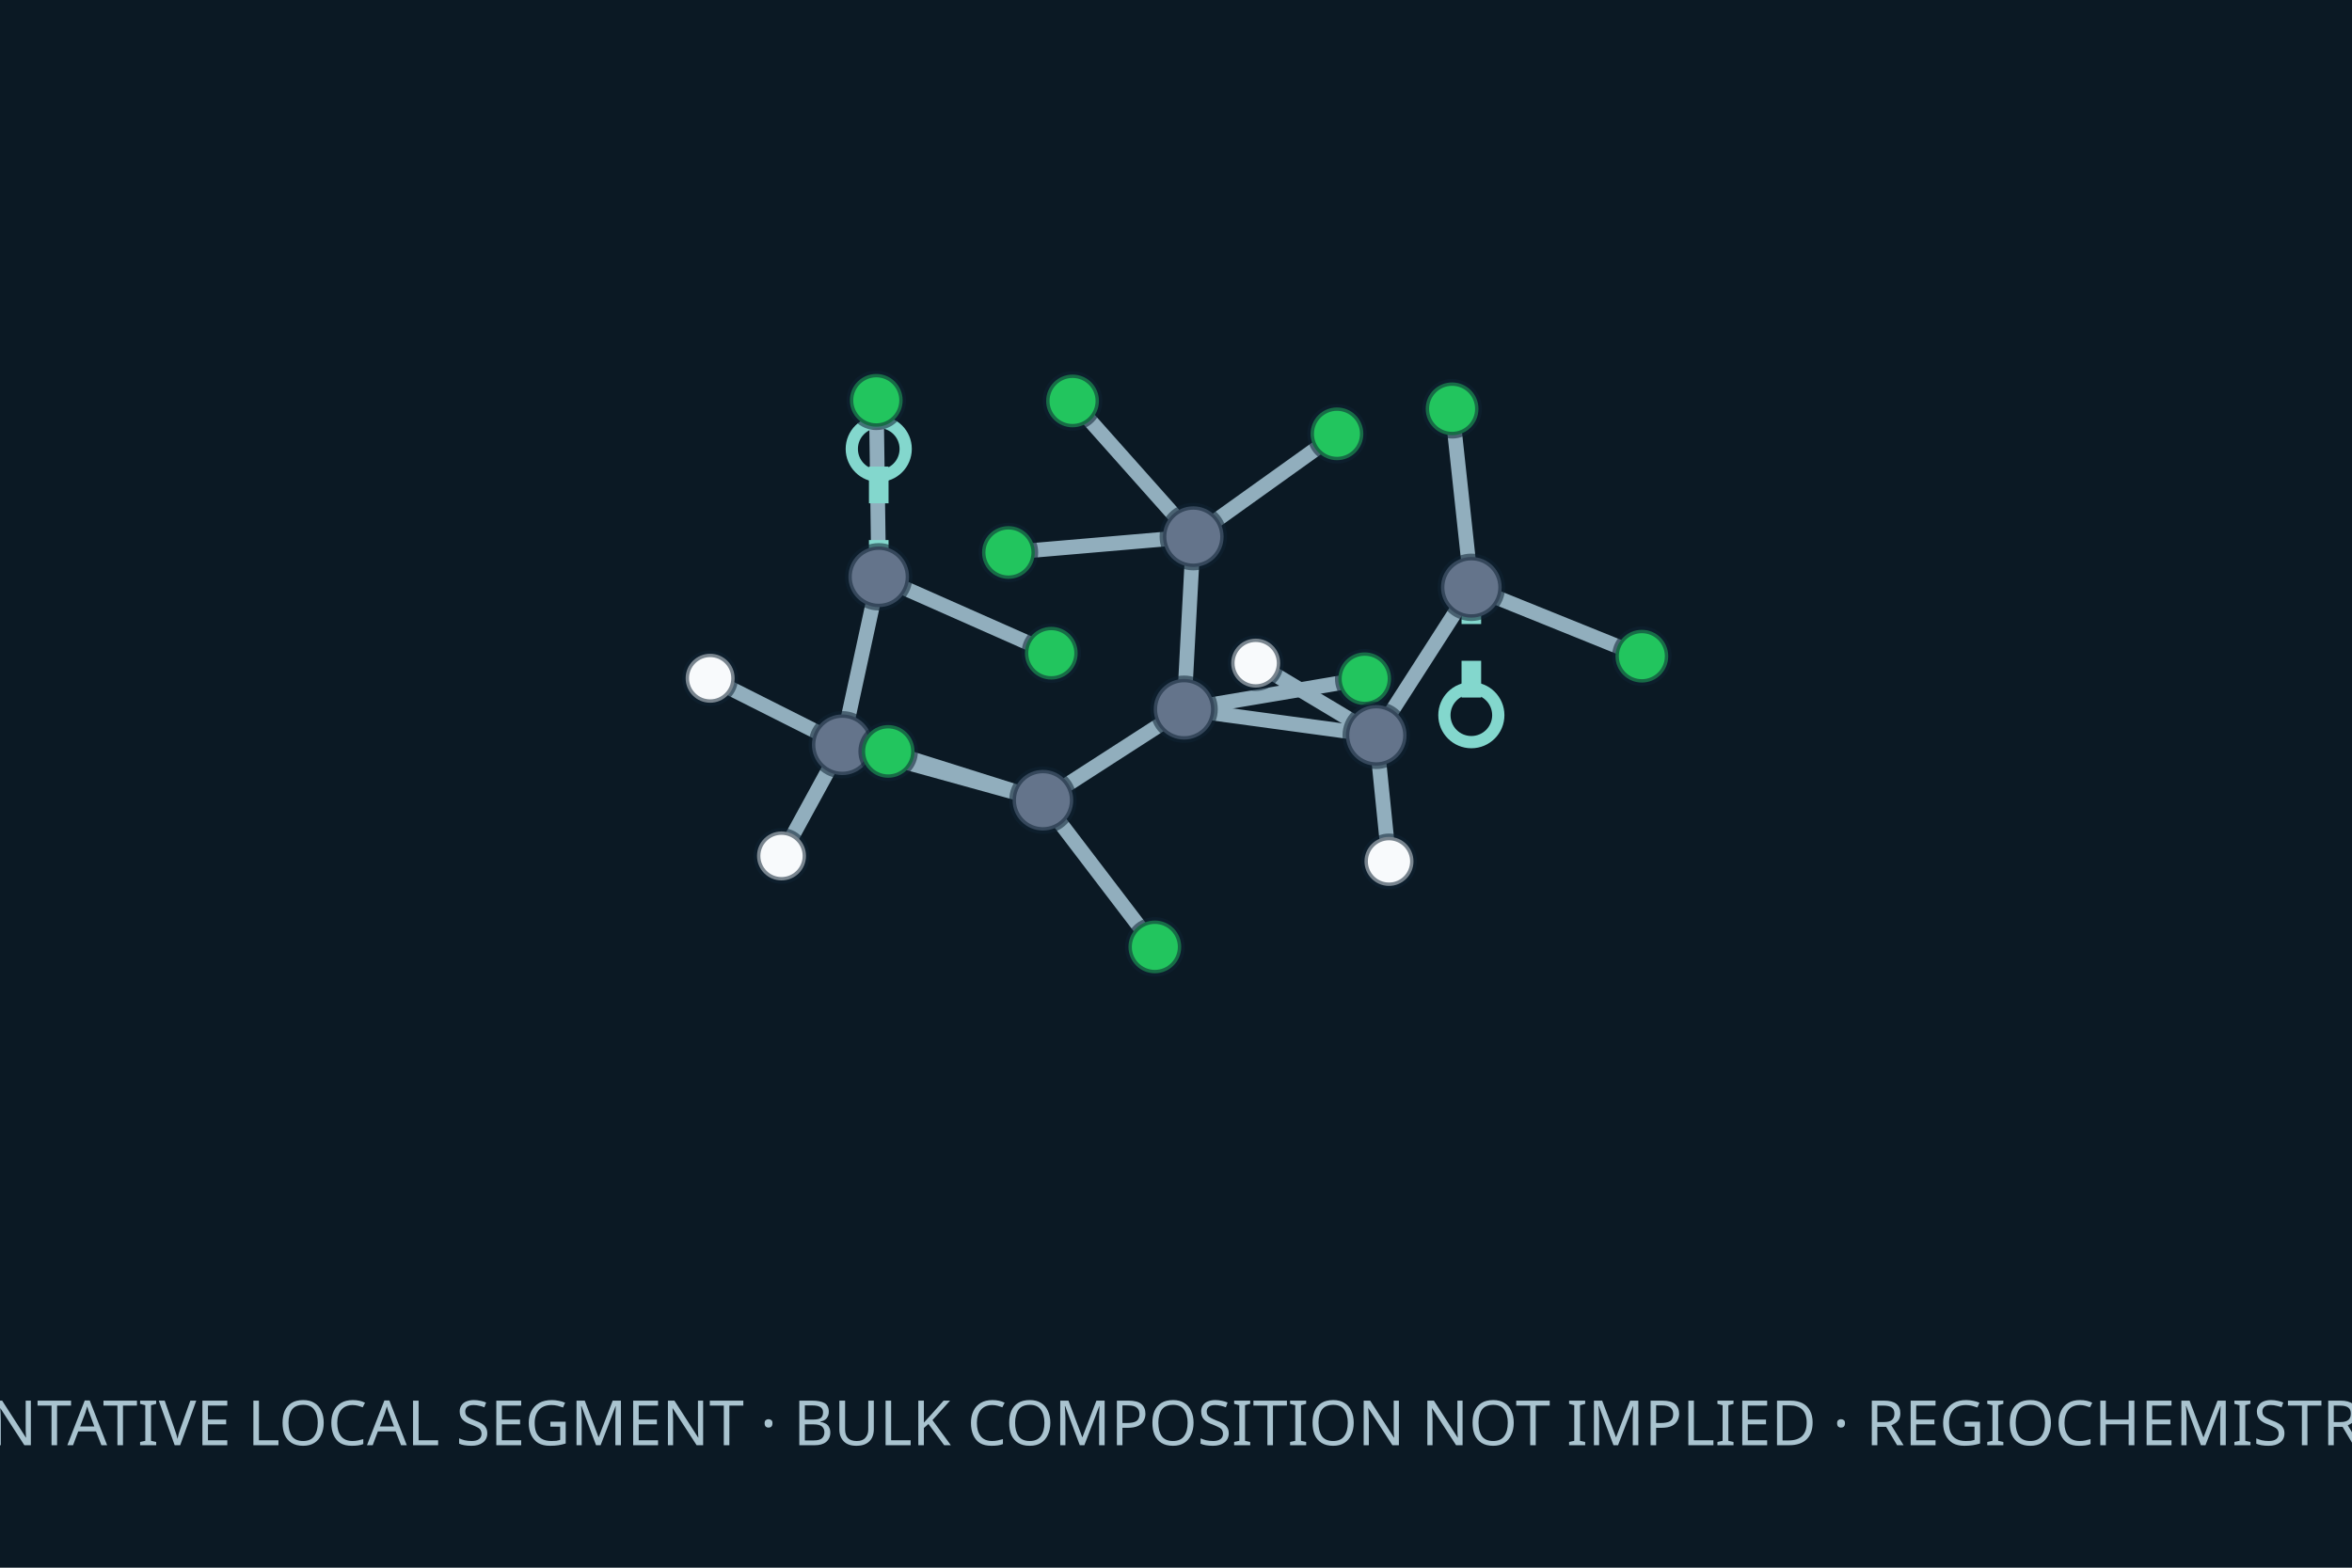
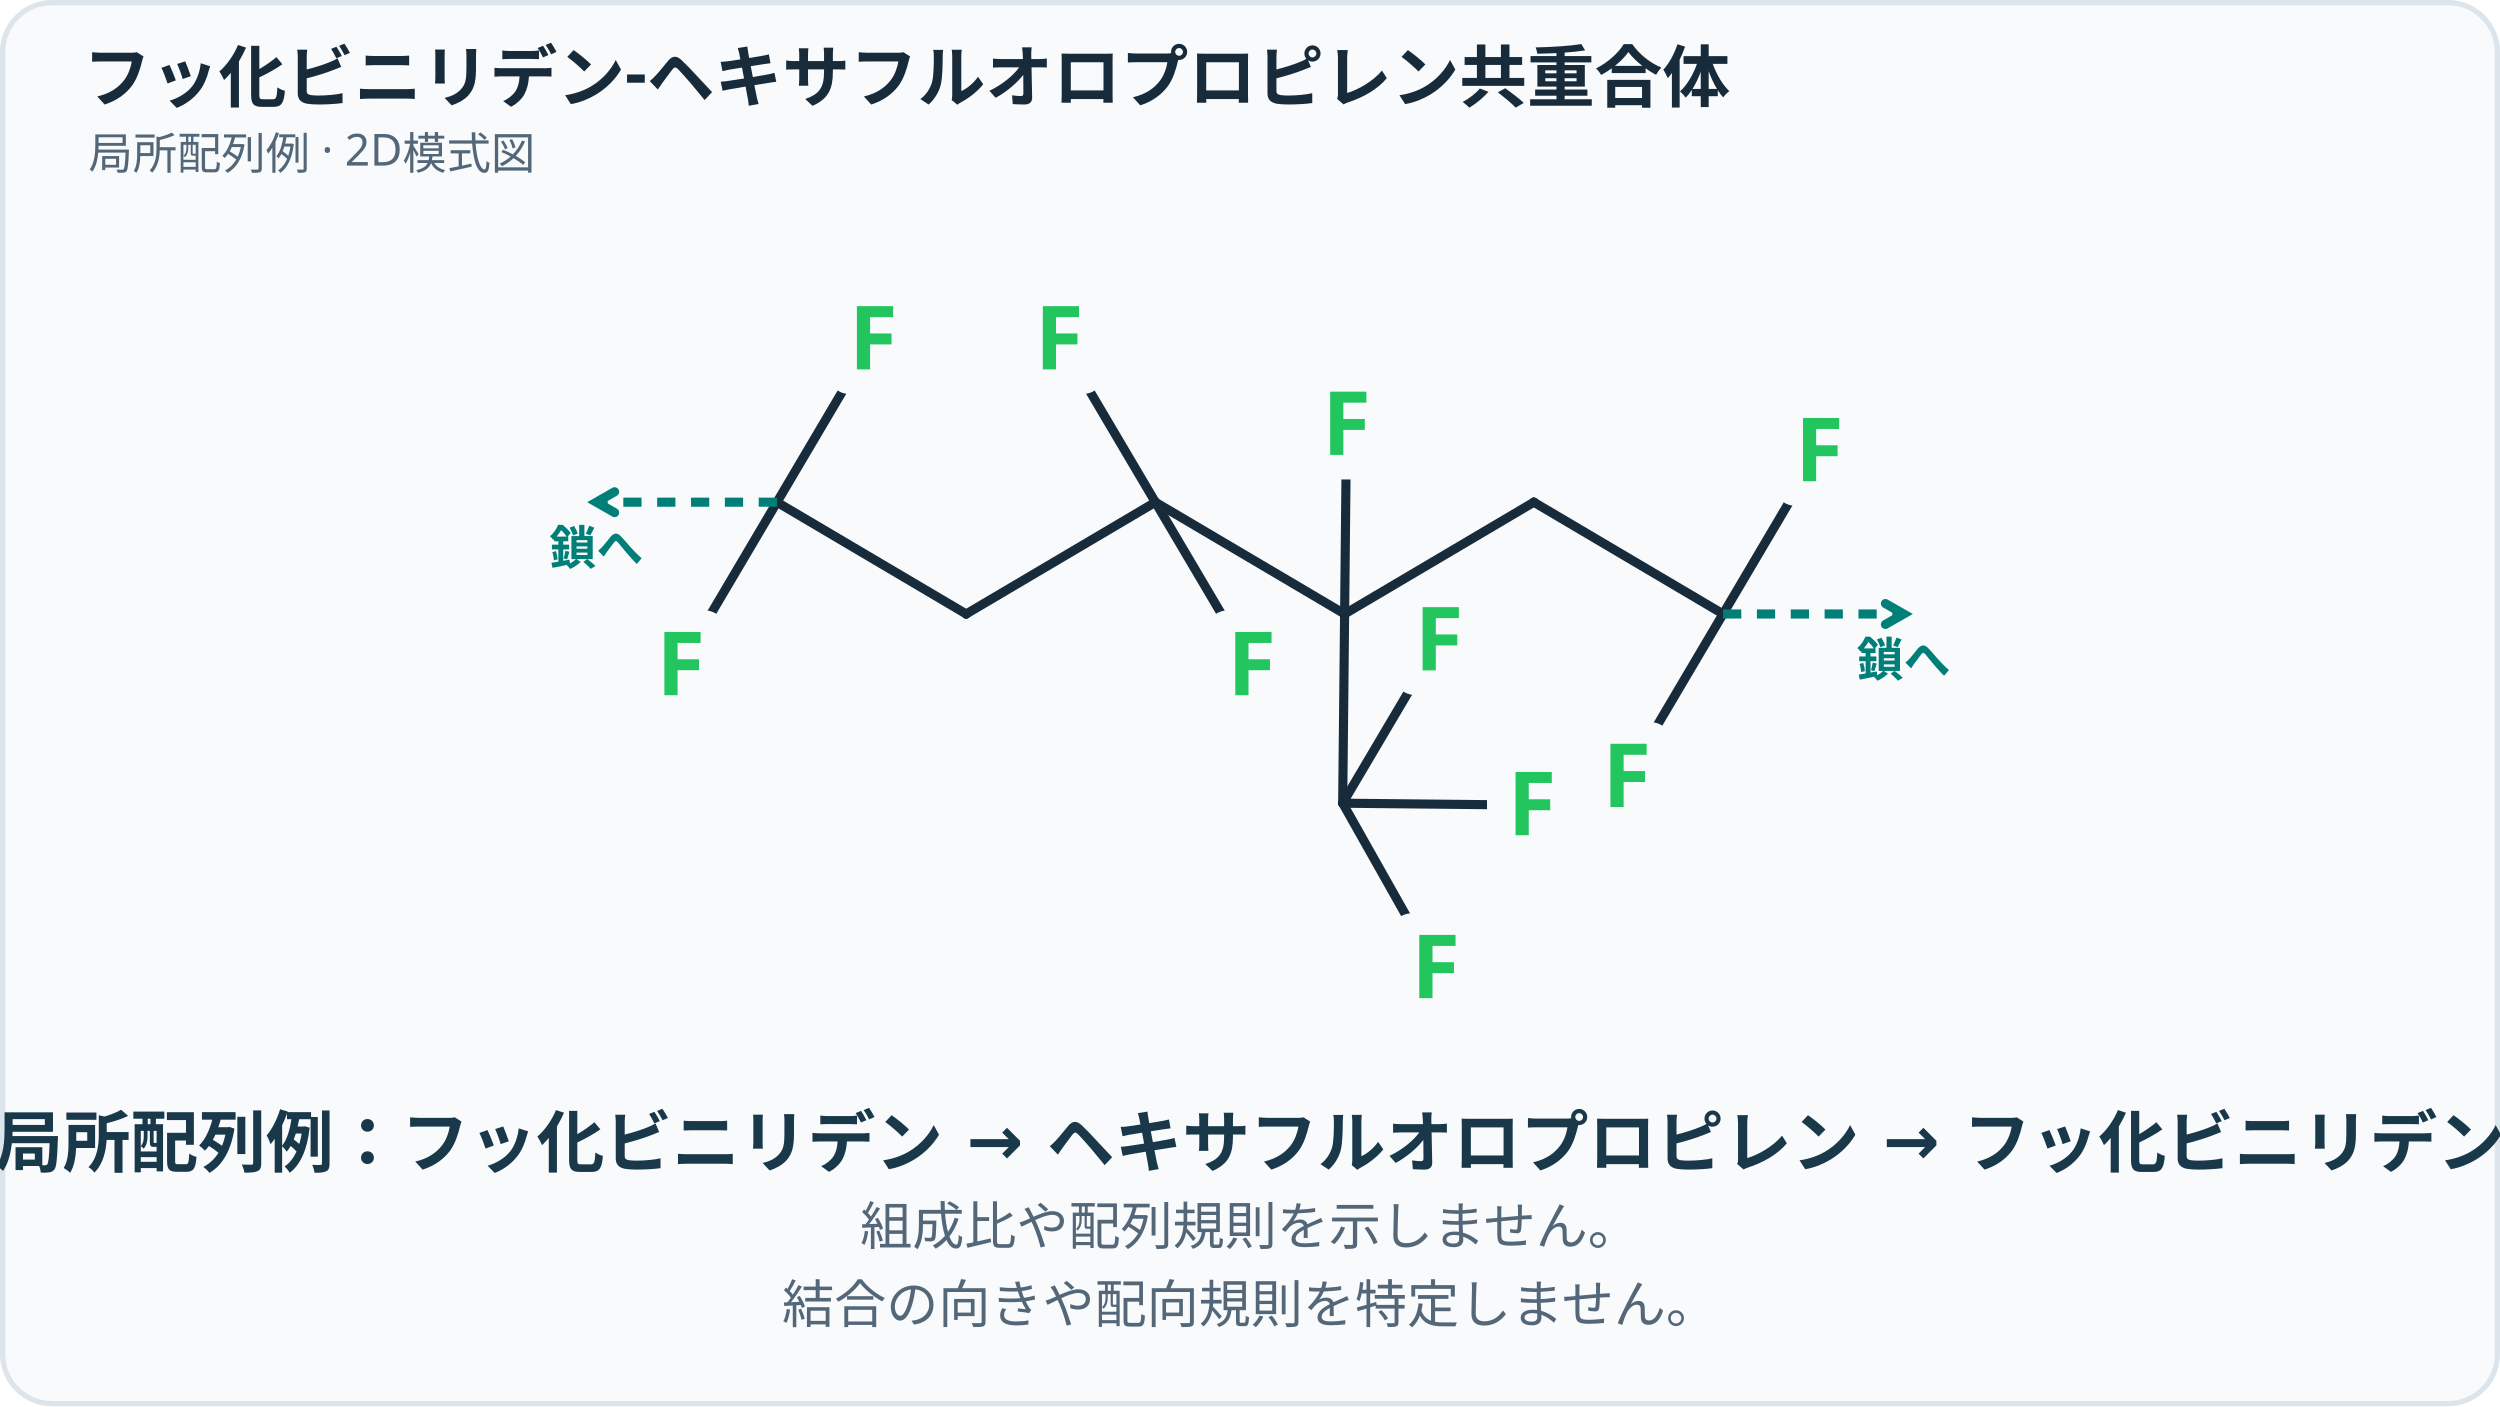
- <svg xmlns="http://www.w3.org/2000/svg" viewBox="0 0 192 128" role="img" aria-label="フッ化ビニリデン-ヘキサフルオロプロピレン共重合体 representative segment" data-polymer-id="vinylidene-fluoride-hexafluoropropylene-copolymer">
-   <rect width="192" height="128" fill="#0b1924" />
-   <g>
-     <path d="M68.757 60.809L71.734 47.095" stroke="#91aebd" stroke-width="1.2" stroke-linecap="round" />
-     <path d="M68.757 60.809L57.971 55.378" stroke="#91aebd" stroke-width="1.2" stroke-linecap="round" />
-     <path d="M68.757 60.809L63.797 69.886" stroke="#91aebd" stroke-width="1.2" stroke-linecap="round" />
-     <path d="M68.757 60.809L85.137 65.336" stroke="#91aebd" stroke-width="1.2" stroke-linecap="round" />
-     <path d="M71.734 47.095L71.533 32.686" stroke="#91aebd" stroke-width="1.2" stroke-linecap="round" />
-     <path d="M71.734 47.095L85.82 53.332" stroke="#91aebd" stroke-width="1.2" stroke-linecap="round" />
-     <path d="M85.137 65.336L94.273 77.314" stroke="#91aebd" stroke-width="1.2" stroke-linecap="round" />
-     <path d="M96.659 57.909L111.404 55.419" stroke="#91aebd" stroke-width="1.2" stroke-linecap="round" />
-     <path d="M97.411 43.816L82.322 45.11" stroke="#91aebd" stroke-width="1.2" stroke-linecap="round" />
-     <path d="M97.411 43.816L87.555 32.737" stroke="#91aebd" stroke-width="1.2" stroke-linecap="round" />
-     <path d="M97.411 43.816L109.141 35.421" stroke="#91aebd" stroke-width="1.2" stroke-linecap="round" />
-     <path d="M85.137 65.336L96.659 57.909" stroke="#91aebd" stroke-width="1.2" stroke-linecap="round" />
-     <path d="M85.137 65.336L72.502 61.352" stroke="#91aebd" stroke-width="1.2" stroke-linecap="round" />
-     <path d="M96.659 57.909L97.411 43.816" stroke="#91aebd" stroke-width="1.2" stroke-linecap="round" />
-     <path d="M96.659 57.909L112.345 60.04" stroke="#91aebd" stroke-width="1.2" stroke-linecap="round" />
-     <path d="M112.345 60.04L120.11 47.953" stroke="#91aebd" stroke-width="1.2" stroke-linecap="round" />
-     <path d="M112.345 60.04L102.506 54.144" stroke="#91aebd" stroke-width="1.2" stroke-linecap="round" />
-     <path d="M112.345 60.04L113.387 70.333" stroke="#91aebd" stroke-width="1.2" stroke-linecap="round" />
-     <path d="M120.11 47.953L118.538 33.379" stroke="#91aebd" stroke-width="1.2" stroke-linecap="round" />
-     <path d="M120.11 47.953L134.029 53.577" stroke="#91aebd" stroke-width="1.2" stroke-linecap="round" />
-     <path data-polymer-continuation="true" d="M71.734 47.095L71.734 36.653" stroke="#83d7cd" stroke-width="1.6" stroke-dasharray="3 3" />
-     <circle cx="71.734" cy="36.653" r="2.2" fill="none" stroke="#83d7cd" />
-     <path data-polymer-continuation="true" d="M120.11 47.953L120.11 58.395" stroke="#83d7cd" stroke-width="1.6" stroke-dasharray="3 3" />
-     <circle cx="120.11" cy="58.395" r="2.2" fill="none" stroke="#83d7cd" />
-     <circle cx="68.757" cy="60.809" r="2.476" fill="#64748b" stroke="#102433" stroke-opacity=".55" stroke-width=".55" />
-     <circle cx="71.734" cy="47.095" r="2.476" fill="#64748b" stroke="#102433" stroke-opacity=".55" stroke-width=".55" />
-     <circle cx="94.273" cy="77.314" r="2.153" fill="#22c55e" stroke="#102433" stroke-opacity=".55" stroke-width=".55" />
-     <circle cx="111.404" cy="55.419" r="2.153" fill="#22c55e" stroke="#102433" stroke-opacity=".55" stroke-width=".55" />
-     <circle cx="82.322" cy="45.11" r="2.153" fill="#22c55e" stroke="#102433" stroke-opacity=".55" stroke-width=".55" />
-     <circle cx="87.555" cy="32.737" r="2.153" fill="#22c55e" stroke="#102433" stroke-opacity=".55" stroke-width=".55" />
-     <circle cx="109.141" cy="35.421" r="2.153" fill="#22c55e" stroke="#102433" stroke-opacity=".55" stroke-width=".55" />
-     <circle cx="71.533" cy="32.686" r="2.153" fill="#22c55e" stroke="#102433" stroke-opacity=".55" stroke-width=".55" />
-     <circle cx="85.82" cy="53.332" r="2.153" fill="#22c55e" stroke="#102433" stroke-opacity=".55" stroke-width=".55" />
-     <circle cx="57.971" cy="55.378" r="2" fill="#f8fafc" stroke="#102433" stroke-opacity=".55" stroke-width=".55" />
-     <circle cx="63.797" cy="69.886" r="2" fill="#f8fafc" stroke="#102433" stroke-opacity=".55" stroke-width=".55" />
-     <circle cx="85.137" cy="65.336" r="2.476" fill="#64748b" stroke="#102433" stroke-opacity=".55" stroke-width=".55" />
-     <circle cx="96.659" cy="57.909" r="2.476" fill="#64748b" stroke="#102433" stroke-opacity=".55" stroke-width=".55" />
-     <circle cx="97.411" cy="43.816" r="2.476" fill="#64748b" stroke="#102433" stroke-opacity=".55" stroke-width=".55" />
-     <circle cx="72.502" cy="61.352" r="2.153" fill="#22c55e" stroke="#102433" stroke-opacity=".55" stroke-width=".55" />
-     <circle cx="112.345" cy="60.04" r="2.476" fill="#64748b" stroke="#102433" stroke-opacity=".55" stroke-width=".55" />
-     <circle cx="120.11" cy="47.953" r="2.476" fill="#64748b" stroke="#102433" stroke-opacity=".55" stroke-width=".55" />
-     <circle cx="118.538" cy="33.379" r="2.153" fill="#22c55e" stroke="#102433" stroke-opacity=".55" stroke-width=".55" />
-     <circle cx="134.029" cy="53.577" r="2.153" fill="#22c55e" stroke="#102433" stroke-opacity=".55" stroke-width=".55" />
-     <circle cx="102.506" cy="54.144" r="2" fill="#f8fafc" stroke="#102433" stroke-opacity=".55" stroke-width=".55" />
-     <circle cx="113.387" cy="70.333" r="2" fill="#f8fafc" stroke="#102433" stroke-opacity=".55" stroke-width=".55" />
+ <svg xmlns="http://www.w3.org/2000/svg" viewBox="0 0 960 540" role="img" aria-labelledby="polymer-title polymer-description" data-polymer-id="vinylidene-fluoride-hexafluoropropylene-copolymer" data-generator-version="task8-2d-v4" data-structure-source-commit="3050fed9c89f16aed19c2323db94fef5f9f9765e" data-representation-type="copolymer-local-motif" data-atom-count="21" data-bond-count="20">
+   <rect width="960" height="540" rx="20" fill="#f8fafc" />
+   <rect x="1" y="1" width="958" height="538" rx="19" fill="none" stroke="#dce5ec" stroke-width="2" />
+   <text class="figure-title" x="32" y="39" font-family="sans-serif" font-size="26" font-weight="750" fill="#182b3b">フッ化ビニリデン-ヘキサフルオロプロピレン共重合体</text>
+   <text class="figure-kicker" x="34" y="65" font-family="sans-serif" font-size="17" fill="#536779">局所配列例 · 2D模式図</text>
+   <g class="chemical-bonds" fill="none" stroke="#182b3b" stroke-width="3.5" stroke-linecap="round" stroke-linejoin="round">
+     <g class="bond" data-bond-ref="unit-0.a0::unit-0.a1" data-atom-a="unit-0.a0" data-atom-b="unit-0.a1" data-bond-order="1">
+       <path d="M371.01 235.77L298.35 192.84" />
+     </g>
+     <g class="bond" data-bond-ref="unit-0.a1::unit-0.a2" data-atom-a="unit-0.a1" data-atom-b="unit-0.a2" data-bond-order="1">
+       <path d="M298.35 192.84L269.65 241.41" />
+     </g>
+     <g class="bond" data-bond-ref="unit-0.a1::unit-0.a3" data-atom-a="unit-0.a1" data-atom-b="unit-0.a3" data-bond-order="1">
+       <path d="M298.35 192.84L327.05 144.26" />
+     </g>
+     <g class="bond" data-bond-ref="unit-0.a0::unit-0.a4" data-atom-a="unit-0.a0" data-atom-b="unit-0.a4" data-bond-order="1">
+       <path d="M371.01 235.77L371.01 235.77" />
+     </g>
+     <g class="bond" data-bond-ref="unit-0.a0::unit-0.a5" data-atom-a="unit-0.a0" data-atom-b="unit-0.a5" data-bond-order="1">
+       <path d="M371.01 235.77L371.01 235.77" />
+     </g>
+     <g class="bond" data-bond-ref="unit-1.a0::unit-1.a1" data-atom-a="unit-1.a0" data-atom-b="unit-1.a1" data-bond-order="1">
+       <path d="M443.67 192.84L516.33 235.77" />
+     </g>
+     <g class="bond" data-bond-ref="unit-1.a1::unit-1.a2" data-atom-a="unit-1.a1" data-atom-b="unit-1.a2" data-bond-order="1">
+       <path d="M516.33 235.77L515.59 308.43" />
+     </g>
+     <g class="bond" data-bond-ref="unit-1.a0::unit-1.a3" data-atom-a="unit-1.a0" data-atom-b="unit-1.a3" data-bond-order="1">
+       <path d="M443.67 192.84L414.97 144.26" />
+     </g>
+     <g class="bond" data-bond-ref="unit-1.a0::unit-1.a4" data-atom-a="unit-1.a0" data-atom-b="unit-1.a4" data-bond-order="1">
+       <path d="M443.67 192.84L472.37 241.41" />
+     </g>
+     <g class="bond" data-bond-ref="unit-1.a1::unit-1.a5" data-atom-a="unit-1.a1" data-atom-b="unit-1.a5" data-bond-order="1">
+       <path d="M516.33 235.77L516.9 179.36" />
+     </g>
+     <g class="bond" data-bond-ref="unit-1.a2::unit-1.a6" data-atom-a="unit-1.a2" data-atom-b="unit-1.a6" data-bond-order="1">
+       <path d="M515.59 308.43L544.3 259.86" />
+     </g>
+     <g class="bond" data-bond-ref="unit-1.a2::unit-1.a7" data-atom-a="unit-1.a2" data-atom-b="unit-1.a7" data-bond-order="1">
+       <path d="M515.59 308.43L572.01 309" />
+     </g>
+     <g class="bond" data-bond-ref="unit-1.a2::unit-1.a8" data-atom-a="unit-1.a2" data-atom-b="unit-1.a8" data-bond-order="1">
+       <path d="M515.59 308.43L543.31 357.57" />
+     </g>
+     <g class="bond" data-bond-ref="unit-2.a0::unit-2.a1" data-atom-a="unit-2.a0" data-atom-b="unit-2.a1" data-bond-order="1">
+       <path d="M588.99 192.84L661.65 235.77" />
+     </g>
+     <g class="bond" data-bond-ref="unit-2.a1::unit-2.a2" data-atom-a="unit-2.a1" data-atom-b="unit-2.a2" data-bond-order="1">
+       <path d="M661.65 235.77L690.35 187.2" />
+     </g>
+     <g class="bond" data-bond-ref="unit-2.a1::unit-2.a3" data-atom-a="unit-2.a1" data-atom-b="unit-2.a3" data-bond-order="1">
+       <path d="M661.65 235.77L632.95 284.35" />
+     </g>
+     <g class="bond" data-bond-ref="unit-2.a0::unit-2.a4" data-atom-a="unit-2.a0" data-atom-b="unit-2.a4" data-bond-order="1">
+       <path d="M588.99 192.84L588.99 192.84" />
+     </g>
+     <g class="bond" data-bond-ref="unit-2.a0::unit-2.a5" data-atom-a="unit-2.a0" data-atom-b="unit-2.a5" data-bond-order="1">
+       <path d="M588.99 192.84L588.99 192.84" />
+     </g>
+     <g class="bond" data-bond-ref="unit-0.a0::unit-1.a0" data-atom-a="unit-0.a0" data-atom-b="unit-1.a0" data-bond-order="1">
+       <path d="M371.01 235.77L443.67 192.84" />
+     </g>
+     <g class="bond" data-bond-ref="unit-1.a1::unit-2.a0" data-atom-a="unit-1.a1" data-atom-b="unit-2.a0" data-bond-order="1">
+       <path d="M516.33 235.77L588.99 192.84" />
+     </g>
  </g>
-   <text x="96" y="118" text-anchor="middle" fill="#a9c3cf" font-size="5.1" font-family="sans-serif">REPRESENTATIVE LOCAL SEGMENT · BULK COMPOSITION NOT IMPLIED · REGIOCHEMISTRY VARIES</text>
+   <g class="aromatic-rings" data-aromatic-cycle-count="0" />
+   <g class="continuations">
+     <g class="continuation-port" data-port-id="left" data-port-atom-ref="unit-0.a1" data-connection-type="C-C" data-external-bond-order="1" data-partner-element="C">
+       <path d="M298.35 192.84L229 192.84" fill="none" stroke="#007f78" stroke-width="3.5" stroke-dasharray="7 6" />
+       <path d="M236 196.84L229 192.84L236 188.84" fill="none" stroke="#007f78" stroke-width="3.5" stroke-linecap="round" />
+       <text class="continuation-label" data-port-label-for="left" x="229" y="216.84" text-anchor="middle" font-family="sans-serif" font-size="18" font-weight="700" fill="#007f78">鎖へ</text>
+     </g>
+     <g class="continuation-port" data-port-id="right" data-port-atom-ref="unit-2.a1" data-connection-type="C-C" data-external-bond-order="1" data-partner-element="C">
+       <path d="M661.65 235.77L731 235.77" fill="none" stroke="#007f78" stroke-width="3.5" stroke-dasharray="7 6" />
+       <path d="M724 231.77L731 235.77L724 239.77" fill="none" stroke="#007f78" stroke-width="3.5" stroke-linecap="round" />
+       <text class="continuation-label" data-port-label-for="right" x="731" y="259.77" text-anchor="middle" font-family="sans-serif" font-size="18" font-weight="700" fill="#007f78">鎖へ</text>
+     </g>
+   </g>
+   <g class="atom-labels">
+     <g class="atom-map skeletal-carbon" data-atom-ref="unit-0.a0" data-element="C" data-display="skeletal-carbon-vertex" aria-hidden="true">
+       <circle cx="371.01" cy="235.77" r="2.5" fill="#182b3b" opacity=".001" />
+     </g>
+     <g class="atom-map skeletal-carbon" data-atom-ref="unit-0.a1" data-element="C" data-display="skeletal-carbon-vertex" aria-hidden="true">
+       <circle cx="298.35" cy="192.84" r="2.5" fill="#182b3b" opacity=".001" />
+     </g>
+     <g class="atom-map atom-label" data-atom-ref="unit-0.a2" data-element="F" data-display="element-label" data-label-atom-refs="unit-0.a2" aria-hidden="true">
+       <rect x="244.15" y="234.39" width="34.48" height="42" rx="8" fill="#f8fafc" />
+       <text x="261.39" y="266.95" text-anchor="middle" font-family="sans-serif" font-size="34" font-weight="750" fill="#22c55e">F</text>
+     </g>
+     <g class="atom-map atom-label" data-atom-ref="unit-0.a3" data-element="F" data-display="element-label" data-label-atom-refs="unit-0.a3" aria-hidden="true">
+       <rect x="318.08" y="109.28" width="34.48" height="42" rx="8" fill="#f8fafc" />
+       <text x="335.32" y="141.84" text-anchor="middle" font-family="sans-serif" font-size="34" font-weight="750" fill="#22c55e">F</text>
+     </g>
+     <g class="atom-map skeletal-carbon" data-atom-ref="unit-1.a0" data-element="C" data-display="skeletal-carbon-vertex" aria-hidden="true">
+       <circle cx="443.67" cy="192.84" r="2.5" fill="#182b3b" opacity=".001" />
+     </g>
+     <g class="atom-map skeletal-carbon" data-atom-ref="unit-1.a1" data-element="C" data-display="skeletal-carbon-vertex" aria-hidden="true">
+       <circle cx="516.33" cy="235.77" r="2.5" fill="#182b3b" opacity=".001" />
+     </g>
+     <g class="atom-map skeletal-carbon" data-atom-ref="unit-1.a2" data-element="C" data-display="skeletal-carbon-vertex" aria-hidden="true">
+       <circle cx="515.59" cy="308.43" r="2.5" fill="#182b3b" opacity=".001" />
+     </g>
+     <g class="atom-map atom-label" data-atom-ref="unit-1.a3" data-element="F" data-display="element-label" data-label-atom-refs="unit-1.a3" aria-hidden="true">
+       <rect x="389.47" y="109.28" width="34.48" height="42" rx="8" fill="#f8fafc" />
+       <text x="406.71" y="141.84" text-anchor="middle" font-family="sans-serif" font-size="34" font-weight="750" fill="#22c55e">F</text>
+     </g>
+     <g class="atom-map atom-label" data-atom-ref="unit-1.a4" data-element="F" data-display="element-label" data-label-atom-refs="unit-1.a4" aria-hidden="true">
+       <rect x="463.39" y="234.39" width="34.48" height="42" rx="8" fill="#f8fafc" />
+       <text x="480.63" y="266.95" text-anchor="middle" font-family="sans-serif" font-size="34" font-weight="750" fill="#22c55e">F</text>
+     </g>
+     <g class="atom-map atom-label" data-atom-ref="unit-1.a5" data-element="F" data-display="element-label" data-label-atom-refs="unit-1.a5" aria-hidden="true">
+       <rect x="499.82" y="142.12" width="34.48" height="42" rx="8" fill="#f8fafc" />
+       <text x="517.06" y="174.68" text-anchor="middle" font-family="sans-serif" font-size="34" font-weight="750" fill="#22c55e">F</text>
+     </g>
+     <g class="atom-map atom-label" data-atom-ref="unit-1.a6" data-element="F" data-display="element-label" data-label-atom-refs="unit-1.a6" aria-hidden="true">
+       <rect x="535.32" y="224.87" width="34.48" height="42" rx="8" fill="#f8fafc" />
+       <text x="552.56" y="257.43" text-anchor="middle" font-family="sans-serif" font-size="34" font-weight="750" fill="#22c55e">F</text>
+     </g>
+     <g class="atom-map atom-label" data-atom-ref="unit-1.a7" data-element="F" data-display="element-label" data-label-atom-refs="unit-1.a7" aria-hidden="true">
+       <rect x="571.01" y="288.16" width="34.48" height="42" rx="8" fill="#f8fafc" />
+       <text x="588.25" y="320.72" text-anchor="middle" font-family="sans-serif" font-size="34" font-weight="750" fill="#22c55e">F</text>
+     </g>
+     <g class="atom-map atom-label" data-atom-ref="unit-1.a8" data-element="F" data-display="element-label" data-label-atom-refs="unit-1.a8" aria-hidden="true">
+       <rect x="534.05" y="350.72" width="34.48" height="42" rx="8" fill="#f8fafc" />
+       <text x="551.29" y="383.28" text-anchor="middle" font-family="sans-serif" font-size="34" font-weight="750" fill="#22c55e">F</text>
+     </g>
+     <g class="atom-map skeletal-carbon" data-atom-ref="unit-2.a0" data-element="C" data-display="skeletal-carbon-vertex" aria-hidden="true">
+       <circle cx="588.99" cy="192.84" r="2.5" fill="#182b3b" opacity=".001" />
+     </g>
+     <g class="atom-map skeletal-carbon" data-atom-ref="unit-2.a1" data-element="C" data-display="skeletal-carbon-vertex" aria-hidden="true">
+       <circle cx="661.65" cy="235.77" r="2.5" fill="#182b3b" opacity=".001" />
+     </g>
+     <g class="atom-map atom-label" data-atom-ref="unit-2.a2" data-element="F" data-display="element-label" data-label-atom-refs="unit-2.a2" aria-hidden="true">
+       <rect x="681.37" y="152.22" width="34.48" height="42" rx="8" fill="#f8fafc" />
+       <text x="698.61" y="184.78" text-anchor="middle" font-family="sans-serif" font-size="34" font-weight="750" fill="#22c55e">F</text>
+     </g>
+     <g class="atom-map atom-label" data-atom-ref="unit-2.a3" data-element="F" data-display="element-label" data-label-atom-refs="unit-2.a3" aria-hidden="true">
+       <rect x="607.44" y="277.33" width="34.48" height="42" rx="8" fill="#f8fafc" />
+       <text x="624.68" y="309.89" text-anchor="middle" font-family="sans-serif" font-size="34" font-weight="750" fill="#22c55e">F</text>
+     </g>
+   </g>
+   <text class="annotation primary" x="480" y="448" text-anchor="middle" font-family="sans-serif" font-size="26" font-weight="700" fill="#19384a">局所配列例：フッ化ビニリデン → ヘキサフルオロプロピレン → フッ化ビニリデン</text>
+   <text class="annotation" x="480" y="478" text-anchor="middle" font-family="sans-serif" font-size="20" font-weight="500" fill="#536779">組成比や配列規則を示しません。</text>
+   <text class="annotation" x="480" y="508" text-anchor="middle" font-family="sans-serif" font-size="20" font-weight="500" fill="#536779">結合の向きや配向規則を特定しません。</text>
</svg>
